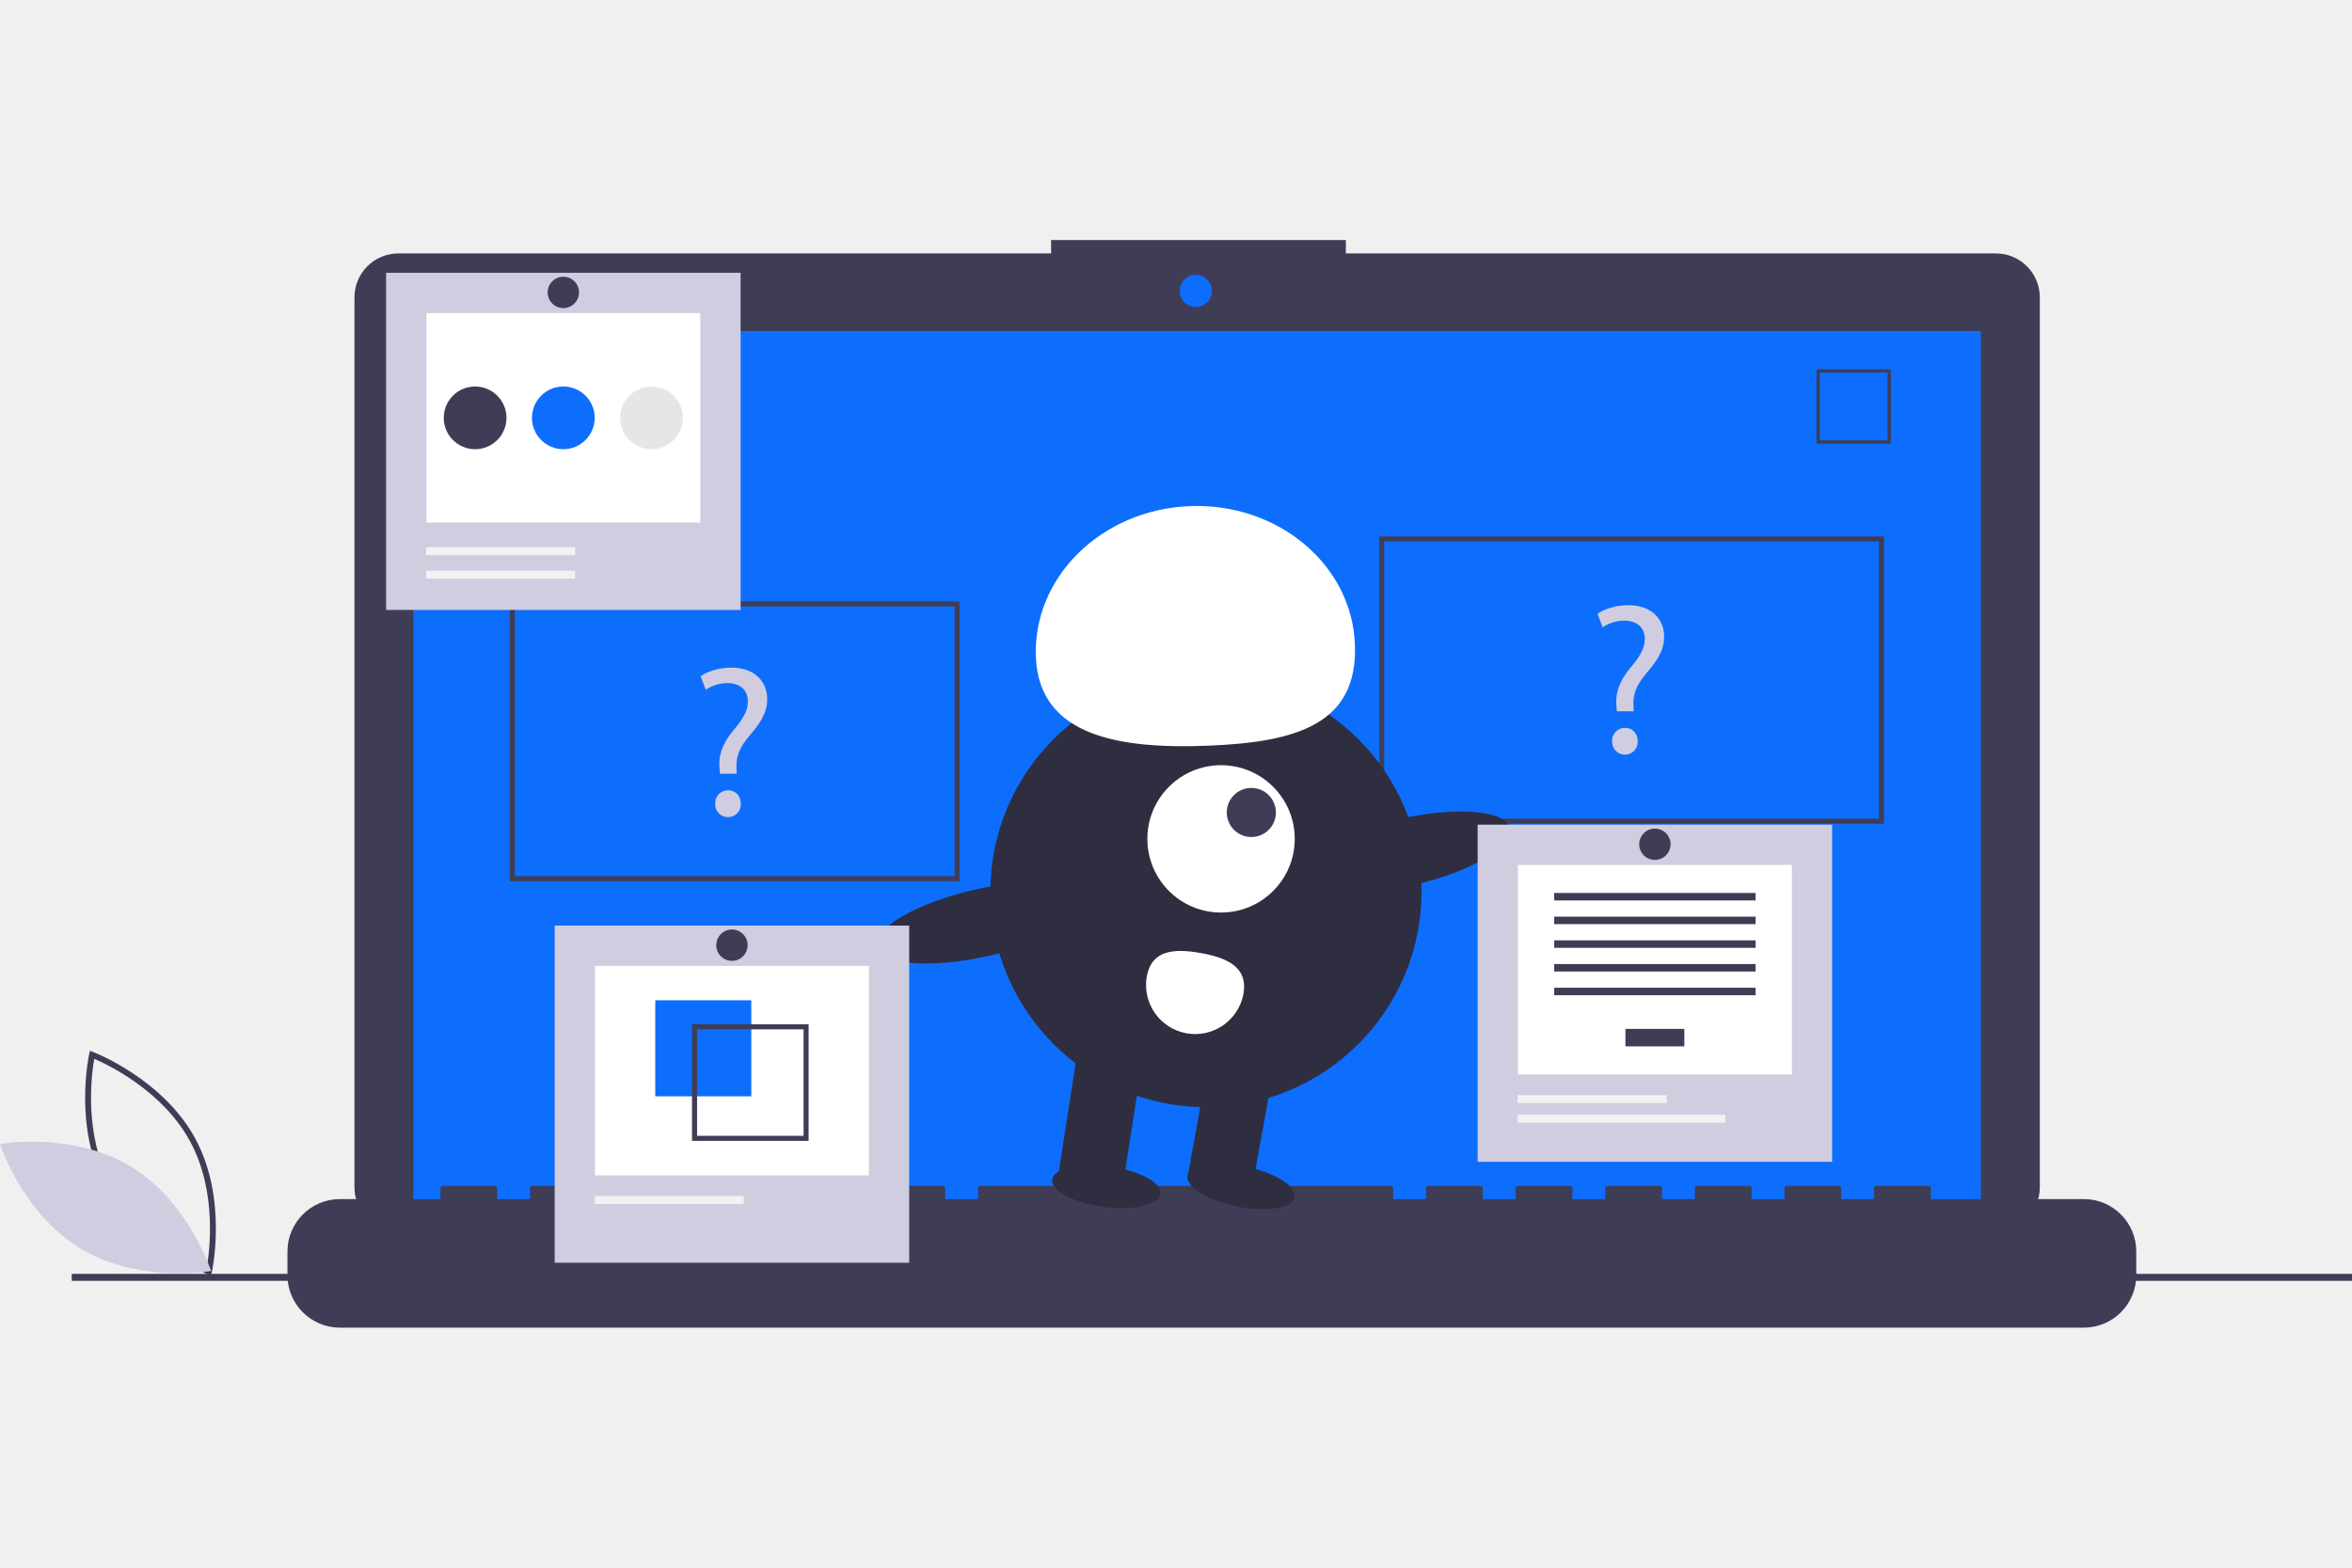
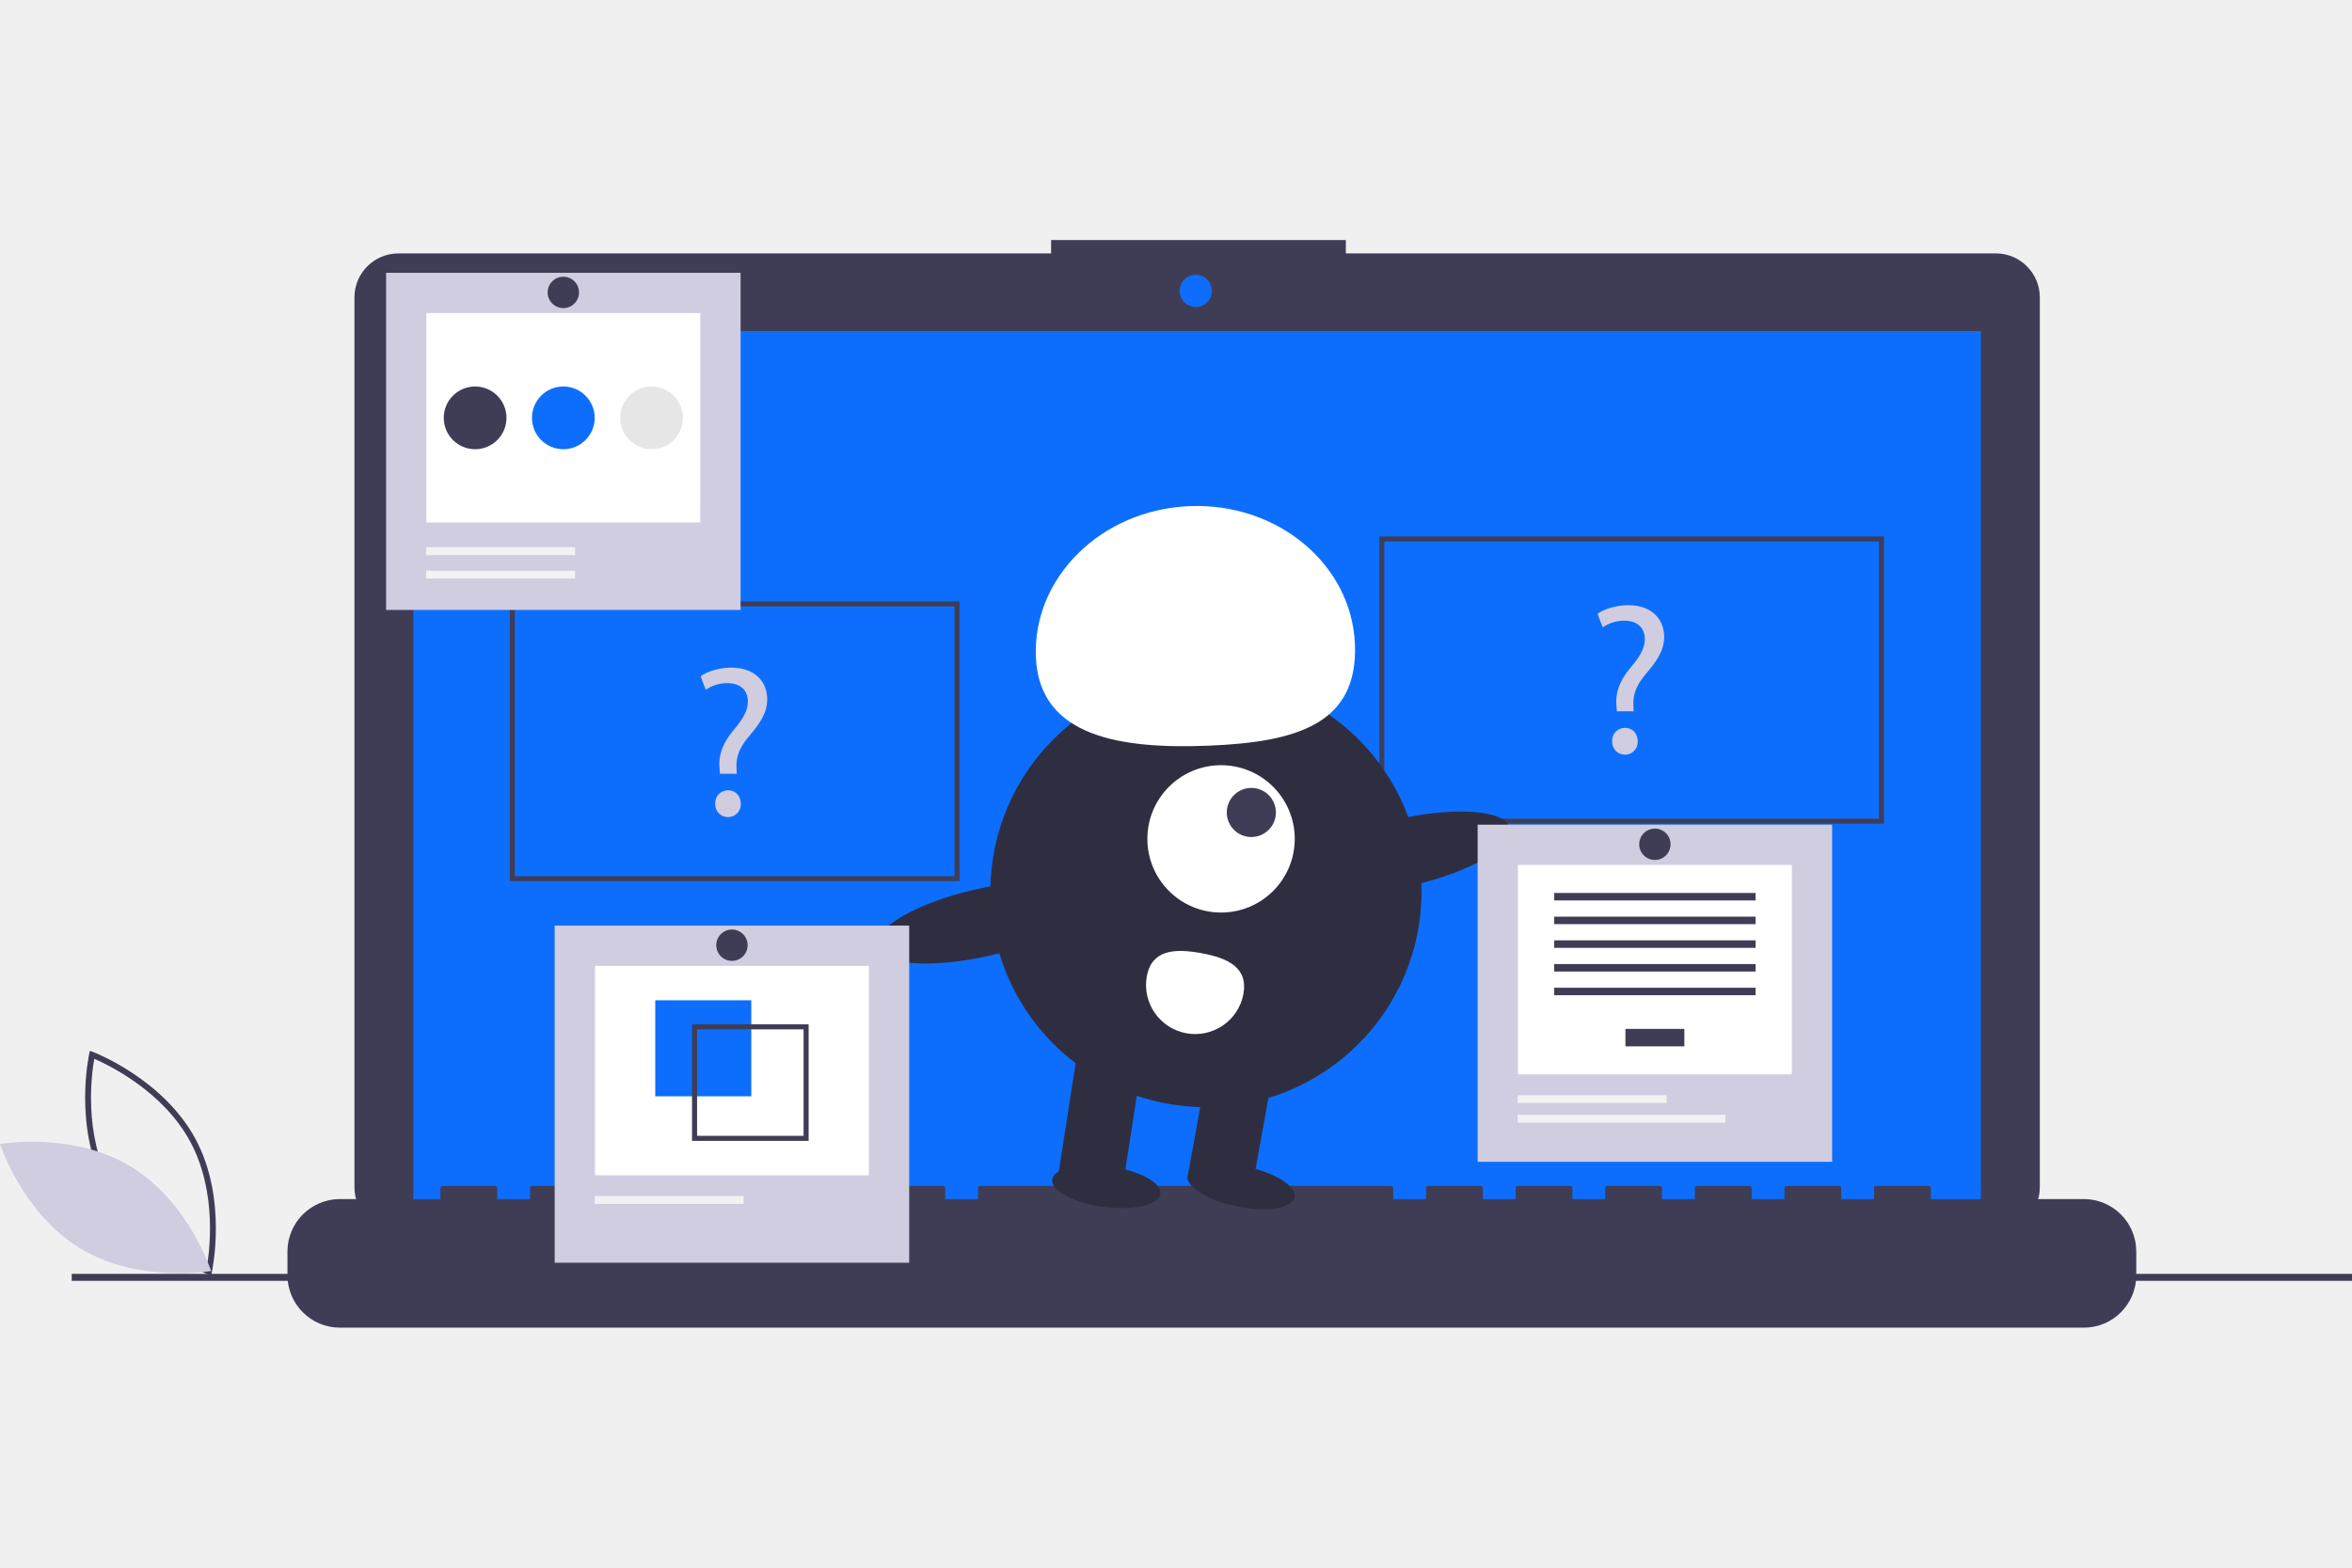
<svg xmlns="http://www.w3.org/2000/svg" id="e18ebc6e-17e0-463f-bef8-5e03a9b69a2f" data-name="Layer 1" width="600" height="400" viewBox="0 0 941.404 435.42">
  <path d="M213.791,646.813l-1.267-.475c-.278-.105-27.993-10.723-40.975-34.799-12.983-24.077-6.626-53.067-6.56-53.356l.299-1.32,1.267.475c.278.105,27.992,10.723,40.975,34.799,12.983,24.077,6.626,53.067,6.56,53.356Zm-40.163-36.395c10.976,20.357,32.877,30.791,38.426,33.174,1.055-5.947,4.364-29.997-6.603-50.334-10.965-20.335-32.874-30.786-38.426-33.174C165.97,566.035,162.662,590.082,173.628,610.418Z" transform="translate(-129.2979 -232.2899)" fill="#3f3d56" />
  <path d="M181.471,603.093c23.331,14.037,32.317,41.918,32.317,41.918s-28.842,5.123-52.173-8.914-32.317-41.918-32.317-41.918S158.14,589.057,181.471,603.093Z" transform="translate(-129.2979 -232.2899)" fill="#d0cde1" />
  <path d="M928.148,237.652H667.979v-5.362h-117.971v5.362H288.766a17.599,17.599,0,0,0-17.599,17.599V611.503a17.599,17.599,0,0,0,17.599,17.599H928.148A17.599,17.599,0,0,0,945.747,611.503V255.251A17.599,17.599,0,0,0,928.148,237.652Z" transform="translate(-129.2979 -232.2899)" fill="#3f3d56" />
  <rect x="165.464" y="36.464" width="627.391" height="353.913" fill="#0d6efd" />
  <circle cx="478.623" cy="20.377" r="6.435" fill="#0d6efd" />
-   <path d="M886.136,313.797h-29.74V284.057h29.74Zm-28.447-1.293h27.154V285.35H857.689Z" transform="translate(-129.2979 -232.2899)" fill="#3f3d56" />
  <path d="M963.363,616.232H902.133v-4.412a.875.875,0,0,0-.875-.875H880.266a.875.875,0,0,0-.875.875v4.412H866.271v-4.412a.875.875,0,0,0-.875-.875H844.403a.875.875,0,0,0-.875.875v4.412H830.408v-4.412a.875.875,0,0,0-.875-.875H808.54a.875.875,0,0,0-.875.875v4.412H794.545v-4.412a.875.875,0,0,0-.875-.875H772.677a.875.875,0,0,0-.875.875v4.412H758.682v-4.412a.875.875,0,0,0-.875-.875h-20.993a.875.875,0,0,0-.875.875v4.412H722.819v-4.412a.875.875,0,0,0-.875-.875H700.951a.875.875,0,0,0-.875.875v4.412H686.956v-4.412a.875.875,0,0,0-.875-.875H521.637a.875.875,0,0,0-.875.875v4.412H507.642v-4.412a.875.875,0,0,0-.875-.875H485.774a.875.875,0,0,0-.875.875v4.412H471.779v-4.412a.875.875,0,0,0-.875-.875H449.911a.875.875,0,0,0-.875.875v4.412H435.916v-4.412a.875.875,0,0,0-.875-.875H414.048a.875.875,0,0,0-.875.875v4.412H400.053v-4.412a.875.875,0,0,0-.875-.875H378.185a.875.875,0,0,0-.875.875v4.412H364.19v-4.412a.875.875,0,0,0-.875-.875H342.323a.875.875,0,0,0-.875.875v4.412H328.327v-4.412a.875.875,0,0,0-.875-.875h-20.993a.875.875,0,0,0-.875.875v4.412h-40.236a20.993,20.993,0,0,0-20.993,20.993v9.492a20.993,20.993,0,0,0,20.993,20.993H963.363a20.993,20.993,0,0,0,20.993-20.993v-9.492A20.993,20.993,0,0,0,963.363,616.232Z" transform="translate(-129.2979 -232.2899)" fill="#3f3d56" />
  <rect x="28.711" y="413.883" width="912.693" height="2.785" fill="#3f3d56" />
  <path d="M883.37,465.961h-202v-115h202Zm-200-2h198v-111h-198Z" transform="translate(-129.2979 -232.2899)" fill="#3f3d56" />
  <path d="M513.37,488.961h-180v-112h180Zm-178-2h176v-108h-176Z" transform="translate(-129.2979 -232.2899)" fill="#3f3d56" />
  <path d="M417.464,445.961l-.172-2.236c-.516-4.644,1.032-9.718,5.332-14.877,3.87-4.559,6.02-7.912,6.02-11.782,0-4.386-2.752-7.31-8.17-7.396a15.28,15.28,0,0,0-8.686,2.666l-2.064-5.418c2.838-2.064,7.74-3.44,12.298-3.44,9.89,0,14.362,6.106,14.362,12.642,0,5.849-3.268,10.062-7.396,14.964-3.784,4.472-5.16,8.256-4.902,12.642l.086,2.236Zm-1.892,12.04a5.084,5.084,0,0,1,5.16-5.418c3.01,0,5.074,2.235,5.074,5.418a5.121,5.121,0,1,1-10.234,0Z" transform="translate(-129.2979 -232.2899)" fill="#d0cde1" />
  <path d="M776.464,420.961l-.172-2.236c-.516-4.644,1.032-9.718,5.332-14.877,3.87-4.559,6.02-7.912,6.02-11.782,0-4.386-2.752-7.31-8.17-7.396a15.28,15.28,0,0,0-8.686,2.666l-2.064-5.418c2.838-2.064,7.74-3.44,12.298-3.44,9.89,0,14.362,6.106,14.362,12.642,0,5.849-3.268,10.062-7.396,14.964-3.784,4.472-5.16,8.256-4.902,12.642l.086,2.236Zm-1.892,12.04a5.084,5.084,0,0,1,5.16-5.418c3.01,0,5.074,2.235,5.074,5.418a5.121,5.121,0,1,1-10.234,0Z" transform="translate(-129.2979 -232.2899)" fill="#d0cde1" />
  <circle cx="482.693" cy="260.849" r="86.292" fill="#2f2e41" />
  <polygon points="449.365 379.018 423.568 374.348 431.935 320.484 457.731 325.154 449.365 379.018" fill="#2f2e41" />
  <rect x="608.432" y="564.073" width="26.215" height="46.969" transform="translate(-14.69358 -333.6098) rotate(10.26106)" fill="#2f2e41" />
  <ellipse cx="626.082" cy="611.196" rx="8.192" ry="21.846" transform="translate(-226.2152 871.6648) rotate(-78.58697)" fill="#2f2e41" />
  <ellipse cx="572.111" cy="611.257" rx="8.192" ry="21.846" transform="translate(-238.2839 865.8482) rotate(-82.4537)" fill="#2f2e41" />
  <circle cx="488.734" cy="239.741" r="29.492" fill="#fff" />
  <circle cx="500.856" cy="229.17" r="9.831" fill="#3f3d56" />
  <path d="M543.919,399.262c-1.298-31.947,26.236-59.006,61.498-60.438s64.899,23.304,66.197,55.251-23.214,39.205-58.476,40.638S545.216,431.209,543.919,399.262Z" transform="translate(-129.2979 -232.2899)" fill="#fff" />
  <ellipse cx="691.67" cy="477.418" rx="43.146" ry="13.545" transform="translate(-218.4794 -65.68735) rotate(-12.9101)" fill="#2f2e41" />
  <ellipse cx="522.282" cy="505.587" rx="43.146" ry="13.545" transform="translate(-229.0548 -102.8204) rotate(-12.9101)" fill="#2f2e41" />
  <path d="M588.291,527.145A19.662,19.662,0,0,0,626.985,534.15c1.934-10.685-6.327-14.466-17.012-16.4S590.225,516.46,588.291,527.145Z" transform="translate(-129.2979 -232.2899)" fill="#fff" />
  <rect x="154.535" y="13.122" width="141.887" height="134.967" fill="#d0cde1" />
  <rect x="170.658" y="29.246" width="109.64" height="83.842" fill="#fff" />
  <rect x="170.55" y="122.979" width="59.637" height="3.139" fill="#f2f2f2" />
  <rect x="170.55" y="132.396" width="59.637" height="3.139" fill="#f2f2f2" />
  <circle cx="190.167" cy="71.19" r="12.555" fill="#3f3d56" />
  <circle cx="225.478" cy="71.19" r="12.555" fill="#0d6efd" />
  <circle cx="260.789" cy="71.19" r="12.555" fill="#e6e6e6" />
  <circle cx="225.478" cy="20.969" r="6.278" fill="#3f3d56" />
  <rect x="222.022" y="274.459" width="141.887" height="134.967" fill="#d0cde1" />
  <rect x="238.146" y="290.582" width="109.64" height="83.842" fill="#fff" />
  <rect x="262.272" y="304.361" width="38.437" height="38.437" fill="#0d6efd" />
  <path d="M406.284,546.262V592.936h46.674V546.262Zm44.649,44.649H408.308V548.287H450.933Z" transform="translate(-129.2979 -232.2899)" fill="#3f3d56" />
  <rect x="238.037" y="382.747" width="59.637" height="3.139" fill="#f2f2f2" />
  <circle cx="292.966" cy="282.306" r="6.278" fill="#3f3d56" />
  <rect x="591.437" y="234.053" width="141.887" height="134.967" fill="#d0cde1" />
  <rect x="607.56" y="250.176" width="109.64" height="83.842" fill="#fff" />
  <rect x="650.587" y="315.812" width="23.587" height="6.99" fill="#3f3d56" />
  <rect x="622.072" y="261.393" width="80.617" height="2.996" fill="#3f3d56" />
  <rect x="622.072" y="270.879" width="80.617" height="2.996" fill="#3f3d56" />
  <rect x="622.072" y="280.365" width="80.617" height="2.996" fill="#3f3d56" />
  <rect x="622.072" y="289.851" width="80.617" height="2.996" fill="#3f3d56" />
  <rect x="622.072" y="299.337" width="80.617" height="2.996" fill="#3f3d56" />
  <rect x="607.451" y="342.341" width="59.637" height="3.139" fill="#f2f2f2" />
  <rect x="607.451" y="350.187" width="83.178" height="3.139" fill="#f2f2f2" />
  <circle cx="662.38" cy="241.9" r="6.278" fill="#3f3d56" />
</svg>
